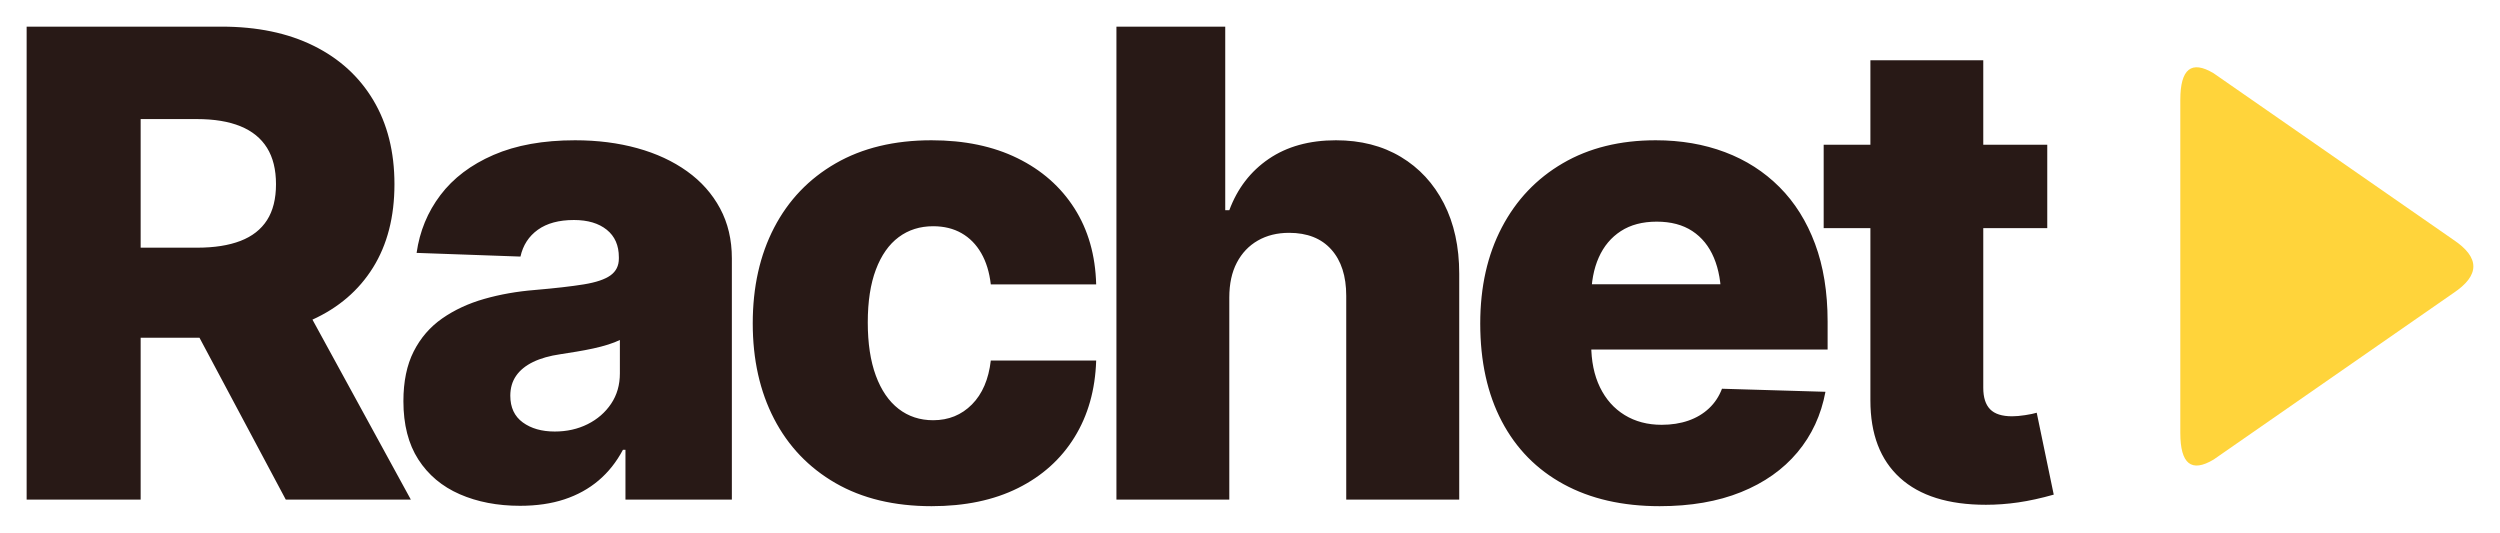
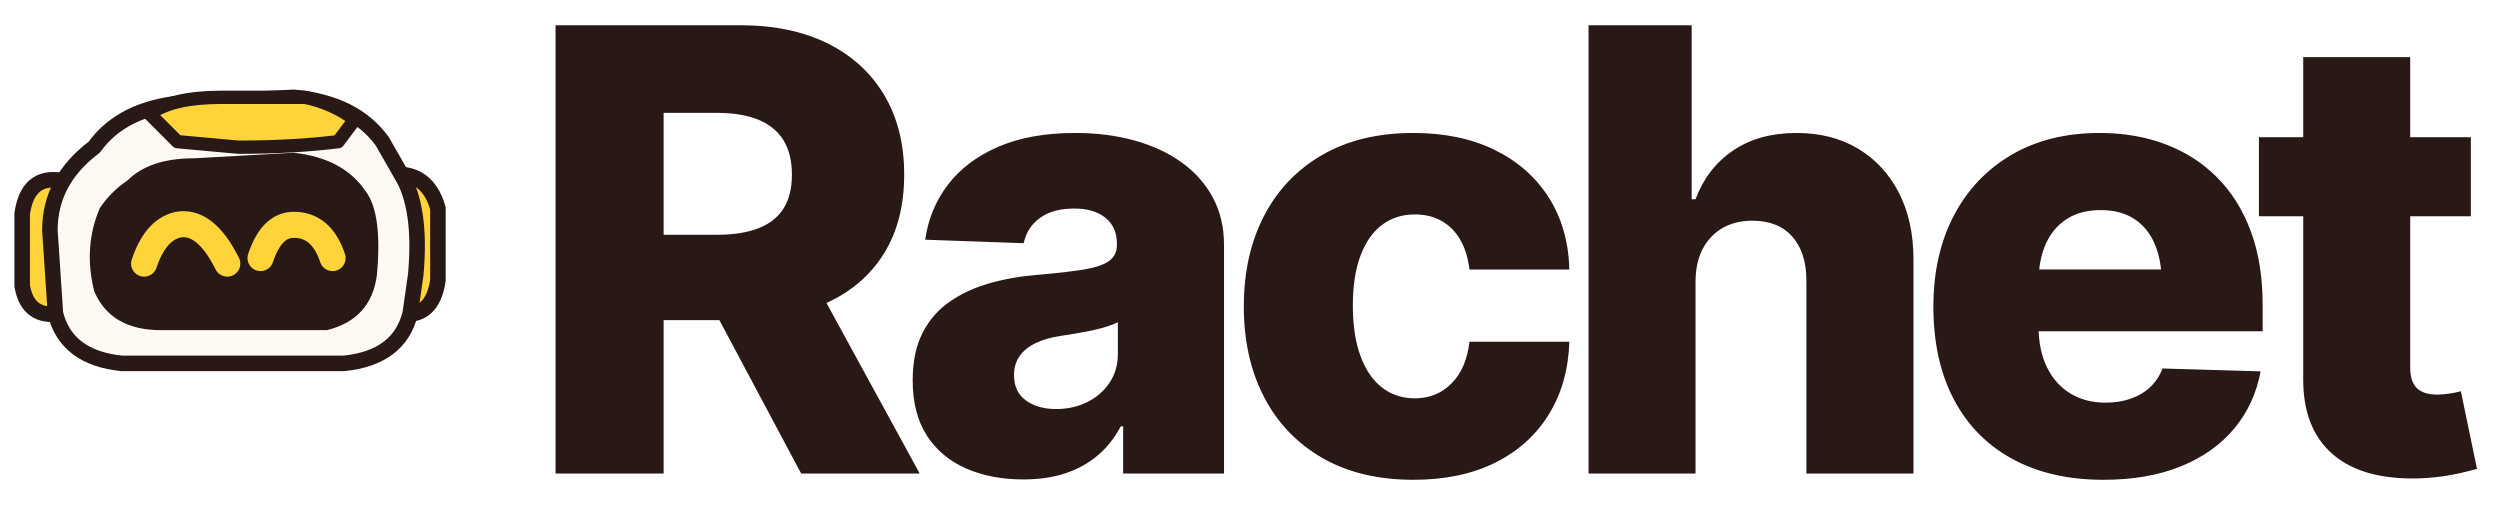
- <svg xmlns="http://www.w3.org/2000/svg" viewBox="0 0 375.36 80" role="img" aria-labelledby="title">
-   <path fill="#281916" d="M4.0 75.009V4.0H33.28Q41.277 4.0 47.086 6.874Q52.896 9.747 56.06 15.061Q59.225 20.375 59.225 27.657Q59.225 35.006 56.008 40.172Q52.791 45.338 46.848 48.021Q40.905 50.704 32.766 50.704H14.256V37.188H29.582Q33.471 37.188 36.111 36.168Q38.751 35.149 40.095 33.047Q41.439 30.945 41.439 27.657Q41.439 24.359 40.091 22.195Q38.742 20.032 36.102 18.955Q33.461 17.878 29.563 17.878H21.118V75.009ZM42.907 75.009 25.598 42.545H43.936L61.684 75.009ZM78.087 75.943Q72.998 75.943 69.023 74.203Q65.048 72.464 62.809 68.985Q60.569 65.506 60.569 60.235Q60.569 55.813 62.113 52.767Q63.657 49.722 66.397 47.811Q69.137 45.9 72.707 44.88Q76.276 43.86 80.337 43.536Q84.893 43.145 87.652 42.697Q90.411 42.249 91.665 41.344Q92.918 40.438 92.918 38.828V38.618Q92.918 35.959 91.102 34.496Q89.287 33.032 86.17 33.032Q82.796 33.032 80.756 34.496Q78.716 35.959 78.144 38.523L62.551 37.97Q63.237 33.109 66.13 29.287Q69.023 25.465 74.098 23.263Q79.174 21.061 86.341 21.061Q91.393 21.061 95.682 22.248Q99.971 23.434 103.16 25.717Q106.348 28 108.116 31.293Q109.884 34.586 109.884 38.79V75.009H93.909V67.536H93.528Q92.07 70.281 89.868 72.145Q87.666 74.008 84.736 74.975Q81.805 75.943 78.087 75.943ZM83.291 64.791Q86.017 64.791 88.229 63.686Q90.44 62.58 91.755 60.621Q93.071 58.662 93.071 56.06V51.047Q92.356 51.399 91.322 51.728Q90.288 52.057 89.053 52.324Q87.819 52.591 86.57 52.796Q85.322 53.001 84.149 53.182Q81.719 53.535 80.041 54.349Q78.364 55.164 77.492 56.423Q76.619 57.681 76.619 59.415Q76.619 62.056 78.492 63.423Q80.365 64.791 83.291 64.791ZM139.879 76Q131.453 76 125.434 72.526Q119.415 69.052 116.218 62.875Q113.02 56.699 113.02 48.55Q113.02 40.362 116.232 34.181Q119.444 28 125.463 24.531Q131.482 21.061 139.86 21.061Q147.276 21.061 152.751 23.744Q158.227 26.427 161.32 31.279Q164.413 36.13 164.584 42.697H148.762Q148.448 39.962 147.323 38.008Q146.199 36.054 144.373 35.01Q142.548 33.967 140.108 33.967Q137.134 33.967 134.932 35.606Q132.731 37.245 131.511 40.472Q130.291 43.698 130.291 48.416Q130.291 53.115 131.501 56.399Q132.712 59.682 134.918 61.388Q137.125 63.095 140.108 63.095Q143.587 63.095 145.932 60.726Q148.276 58.358 148.762 54.135H164.584Q164.375 60.721 161.329 65.649Q158.284 70.577 152.837 73.288Q147.39 76 139.879 76ZM184.572 44.661V75.009H167.625V4.0H183.962V31.565H184.572Q186.392 26.656 190.495 23.859Q194.599 21.061 200.584 21.061Q206.17 21.061 210.325 23.554Q214.481 26.046 216.788 30.54Q219.094 35.034 219.094 41.096V75.009H202.129V44.413Q202.129 39.971 199.889 37.465Q197.649 34.958 193.55 34.958Q190.872 34.958 188.851 36.121Q186.831 37.283 185.701 39.438Q184.572 41.592 184.572 44.661ZM249.185 76Q240.826 76 234.769 72.702Q228.712 69.404 225.481 63.252Q222.249 57.099 222.249 48.569Q222.249 40.334 225.49 34.148Q228.731 27.962 234.645 24.512Q240.559 21.061 248.594 21.061Q254.265 21.061 258.993 22.844Q263.72 24.626 267.175 28.086Q270.631 31.546 272.518 36.607Q274.405 41.668 274.405 48.264V52.477H228.14V42.678H266.351L258.431 44.966Q258.431 41.306 257.334 38.704Q256.238 36.102 254.089 34.691Q251.94 33.28 248.747 33.28Q245.554 33.28 243.366 34.696Q241.179 36.111 240.044 38.656Q238.91 41.201 238.91 44.68V51.714Q238.91 55.441 240.225 58.148Q241.541 60.855 243.933 62.318Q246.326 63.781 249.49 63.781Q251.692 63.781 253.493 63.157Q255.295 62.532 256.591 61.317Q257.887 60.102 258.545 58.367L274.081 58.825Q273.109 64.048 269.873 67.913Q266.637 71.778 261.404 73.889Q256.171 76 249.185 76ZM307.384 21.728V34.252H273.814V21.728ZM280.829 9.052H297.776V58.234Q297.776 60.397 298.805 61.45Q299.835 62.504 302.103 62.504Q302.951 62.504 304.062 62.332Q305.172 62.161 305.801 61.97L308.356 74.265Q305.496 75.075 303.032 75.433Q300.569 75.79 298.176 75.79Q289.722 75.79 285.276 71.749Q280.829 67.708 280.829 60.121Z" />
-   <path fill="#ffd43b" transform="translate(327.36 10)" d="M5 1 Q0 -2 0 5 V55 Q0 62 5 59 L41 34 Q47 30 41 26 Z" />
+ <svg xmlns="http://www.w3.org/2000/svg" viewBox="0 0 396 80" role="img" aria-labelledby="title">
+   <svg x="0" y="0" width="72" height="80" viewBox="0 0 82 82">
+     <g stroke="#281916" stroke-linecap="round" stroke-linejoin="round">
+       <path d="M11 28 Q5 27 4 34 L4 47 Q5 53 11 52 L15 48 L16 32 Z" fill="#ffd43b" stroke-width="2.8" />
+       <path d="M70 27 Q77 26 79 33 L79 46 Q78 53 72 52 L68 48 L67 32 Z" fill="#ffd43b" stroke-width="2.8" />
+       <path d="M17 22 Q22 15 33 14 L53 13 Q64 14 69 21 L73 28 Q76 34 75 45 L74 52 Q72 60 62 61 L22 61 Q12 60 10 52 L9 37 Q9 28 17 22 Z" fill="#fffaf1" stroke-width="2.8" />
+       <path d="M27 16 Q31 13 40 13 L55 13 Q60 14 64 17 L61 21 Q53 22 43 22 L32 21 Z" fill="#ffd43b" stroke-width="2.4" />
+       <path d="M23 28 Q27 24 35 24 L53 23 Q62 24 66 30 Q69 34 68 45 Q67 53 59 55 L29 55 Q20 55 17 48 Q15 40 18 33 Q20 30 23 28 Z" fill="#281916" stroke="none" />
+       <path d="M26 43 Q28 37 32 36 Q37 35 41 43 M47 42 Q49 36 53 36 Q58 36 60 42" fill="none" stroke="#ffd43b" stroke-width="4.7" />
+     </g>
+   </svg>
+   <path fill="#281916" transform="translate(84 0)" d="M4.0 75.009V4.0H33.28Q41.277 4.0 47.086 6.874Q52.896 9.747 56.06 15.061Q59.225 20.375 59.225 27.657Q59.225 35.006 56.008 40.172Q52.791 45.338 46.848 48.021Q40.905 50.704 32.766 50.704H14.256V37.188H29.582Q33.471 37.188 36.111 36.168Q38.751 35.149 40.095 33.047Q41.439 30.945 41.439 27.657Q41.439 24.359 40.091 22.195Q38.742 20.032 36.102 18.955Q33.461 17.878 29.563 17.878H21.118V75.009ZM42.907 75.009 25.598 42.545H43.936L61.684 75.009ZM78.087 75.943Q72.998 75.943 69.023 74.203Q65.048 72.464 62.809 68.985Q60.569 65.506 60.569 60.235Q60.569 55.813 62.113 52.767Q63.657 49.722 66.397 47.811Q69.137 45.9 72.707 44.88Q76.276 43.86 80.337 43.536Q84.893 43.145 87.652 42.697Q90.411 42.249 91.665 41.344Q92.918 40.438 92.918 38.828V38.618Q92.918 35.959 91.102 34.496Q89.287 33.032 86.17 33.032Q82.796 33.032 80.756 34.496Q78.716 35.959 78.144 38.523L62.551 37.97Q63.237 33.109 66.13 29.287Q69.023 25.465 74.098 23.263Q79.174 21.061 86.341 21.061Q91.393 21.061 95.682 22.248Q99.971 23.434 103.16 25.717Q106.348 28 108.116 31.293Q109.884 34.586 109.884 38.79V75.009H93.909V67.536H93.528Q92.07 70.281 89.868 72.145Q87.666 74.008 84.736 74.975Q81.805 75.943 78.087 75.943ZM83.291 64.791Q86.017 64.791 88.229 63.686Q90.44 62.58 91.755 60.621Q93.071 58.662 93.071 56.06V51.047Q92.356 51.399 91.322 51.728Q90.288 52.057 89.053 52.324Q87.819 52.591 86.57 52.796Q85.322 53.001 84.149 53.182Q81.719 53.535 80.041 54.349Q78.364 55.164 77.492 56.423Q76.619 57.681 76.619 59.415Q76.619 62.056 78.492 63.423Q80.365 64.791 83.291 64.791ZM139.879 76Q131.453 76 125.434 72.526Q119.415 69.052 116.218 62.875Q113.02 56.699 113.02 48.55Q113.02 40.362 116.232 34.181Q119.444 28 125.463 24.531Q131.482 21.061 139.86 21.061Q147.276 21.061 152.751 23.744Q158.227 26.427 161.32 31.279Q164.413 36.13 164.584 42.697H148.762Q148.448 39.962 147.323 38.008Q146.199 36.054 144.373 35.01Q142.548 33.967 140.108 33.967Q137.134 33.967 134.932 35.606Q132.731 37.245 131.511 40.472Q130.291 43.698 130.291 48.416Q130.291 53.115 131.501 56.399Q132.712 59.682 134.918 61.388Q137.125 63.095 140.108 63.095Q143.587 63.095 145.932 60.726Q148.276 58.358 148.762 54.135H164.584Q164.375 60.721 161.329 65.649Q158.284 70.577 152.837 73.288Q147.39 76 139.879 76ZM184.572 44.661V75.009H167.625V4.0H183.962V31.565H184.572Q186.392 26.656 190.495 23.859Q194.599 21.061 200.584 21.061Q206.17 21.061 210.325 23.554Q214.481 26.046 216.788 30.54Q219.094 35.034 219.094 41.096V75.009H202.129V44.413Q202.129 39.971 199.889 37.465Q197.649 34.958 193.55 34.958Q190.872 34.958 188.851 36.121Q186.831 37.283 185.701 39.438Q184.572 41.592 184.572 44.661ZM249.185 76Q240.826 76 234.769 72.702Q228.712 69.404 225.481 63.252Q222.249 57.099 222.249 48.569Q222.249 40.334 225.49 34.148Q228.731 27.962 234.645 24.512Q240.559 21.061 248.594 21.061Q254.265 21.061 258.993 22.844Q263.72 24.626 267.175 28.086Q270.631 31.546 272.518 36.607Q274.405 41.668 274.405 48.264V52.477H228.14V42.678H266.351L258.431 44.966Q258.431 41.306 257.334 38.704Q256.238 36.102 254.089 34.691Q251.94 33.28 248.747 33.28Q245.554 33.28 243.366 34.696Q241.179 36.111 240.044 38.656Q238.91 41.201 238.91 44.68V51.714Q238.91 55.441 240.225 58.148Q241.541 60.855 243.933 62.318Q246.326 63.781 249.49 63.781Q251.692 63.781 253.493 63.157Q255.295 62.532 256.591 61.317Q257.887 60.102 258.545 58.367L274.081 58.825Q273.109 64.048 269.873 67.913Q266.637 71.778 261.404 73.889Q256.171 76 249.185 76ZM307.384 21.728V34.252H273.814V21.728ZM280.829 9.052H297.776V58.234Q297.776 60.397 298.805 61.45Q299.835 62.504 302.103 62.504Q302.951 62.504 304.062 62.332Q305.172 62.161 305.801 61.97L308.356 74.265Q305.496 75.075 303.032 75.433Q300.569 75.79 298.176 75.79Q289.722 75.79 285.276 71.749Q280.829 67.708 280.829 60.121Z" />
</svg>
